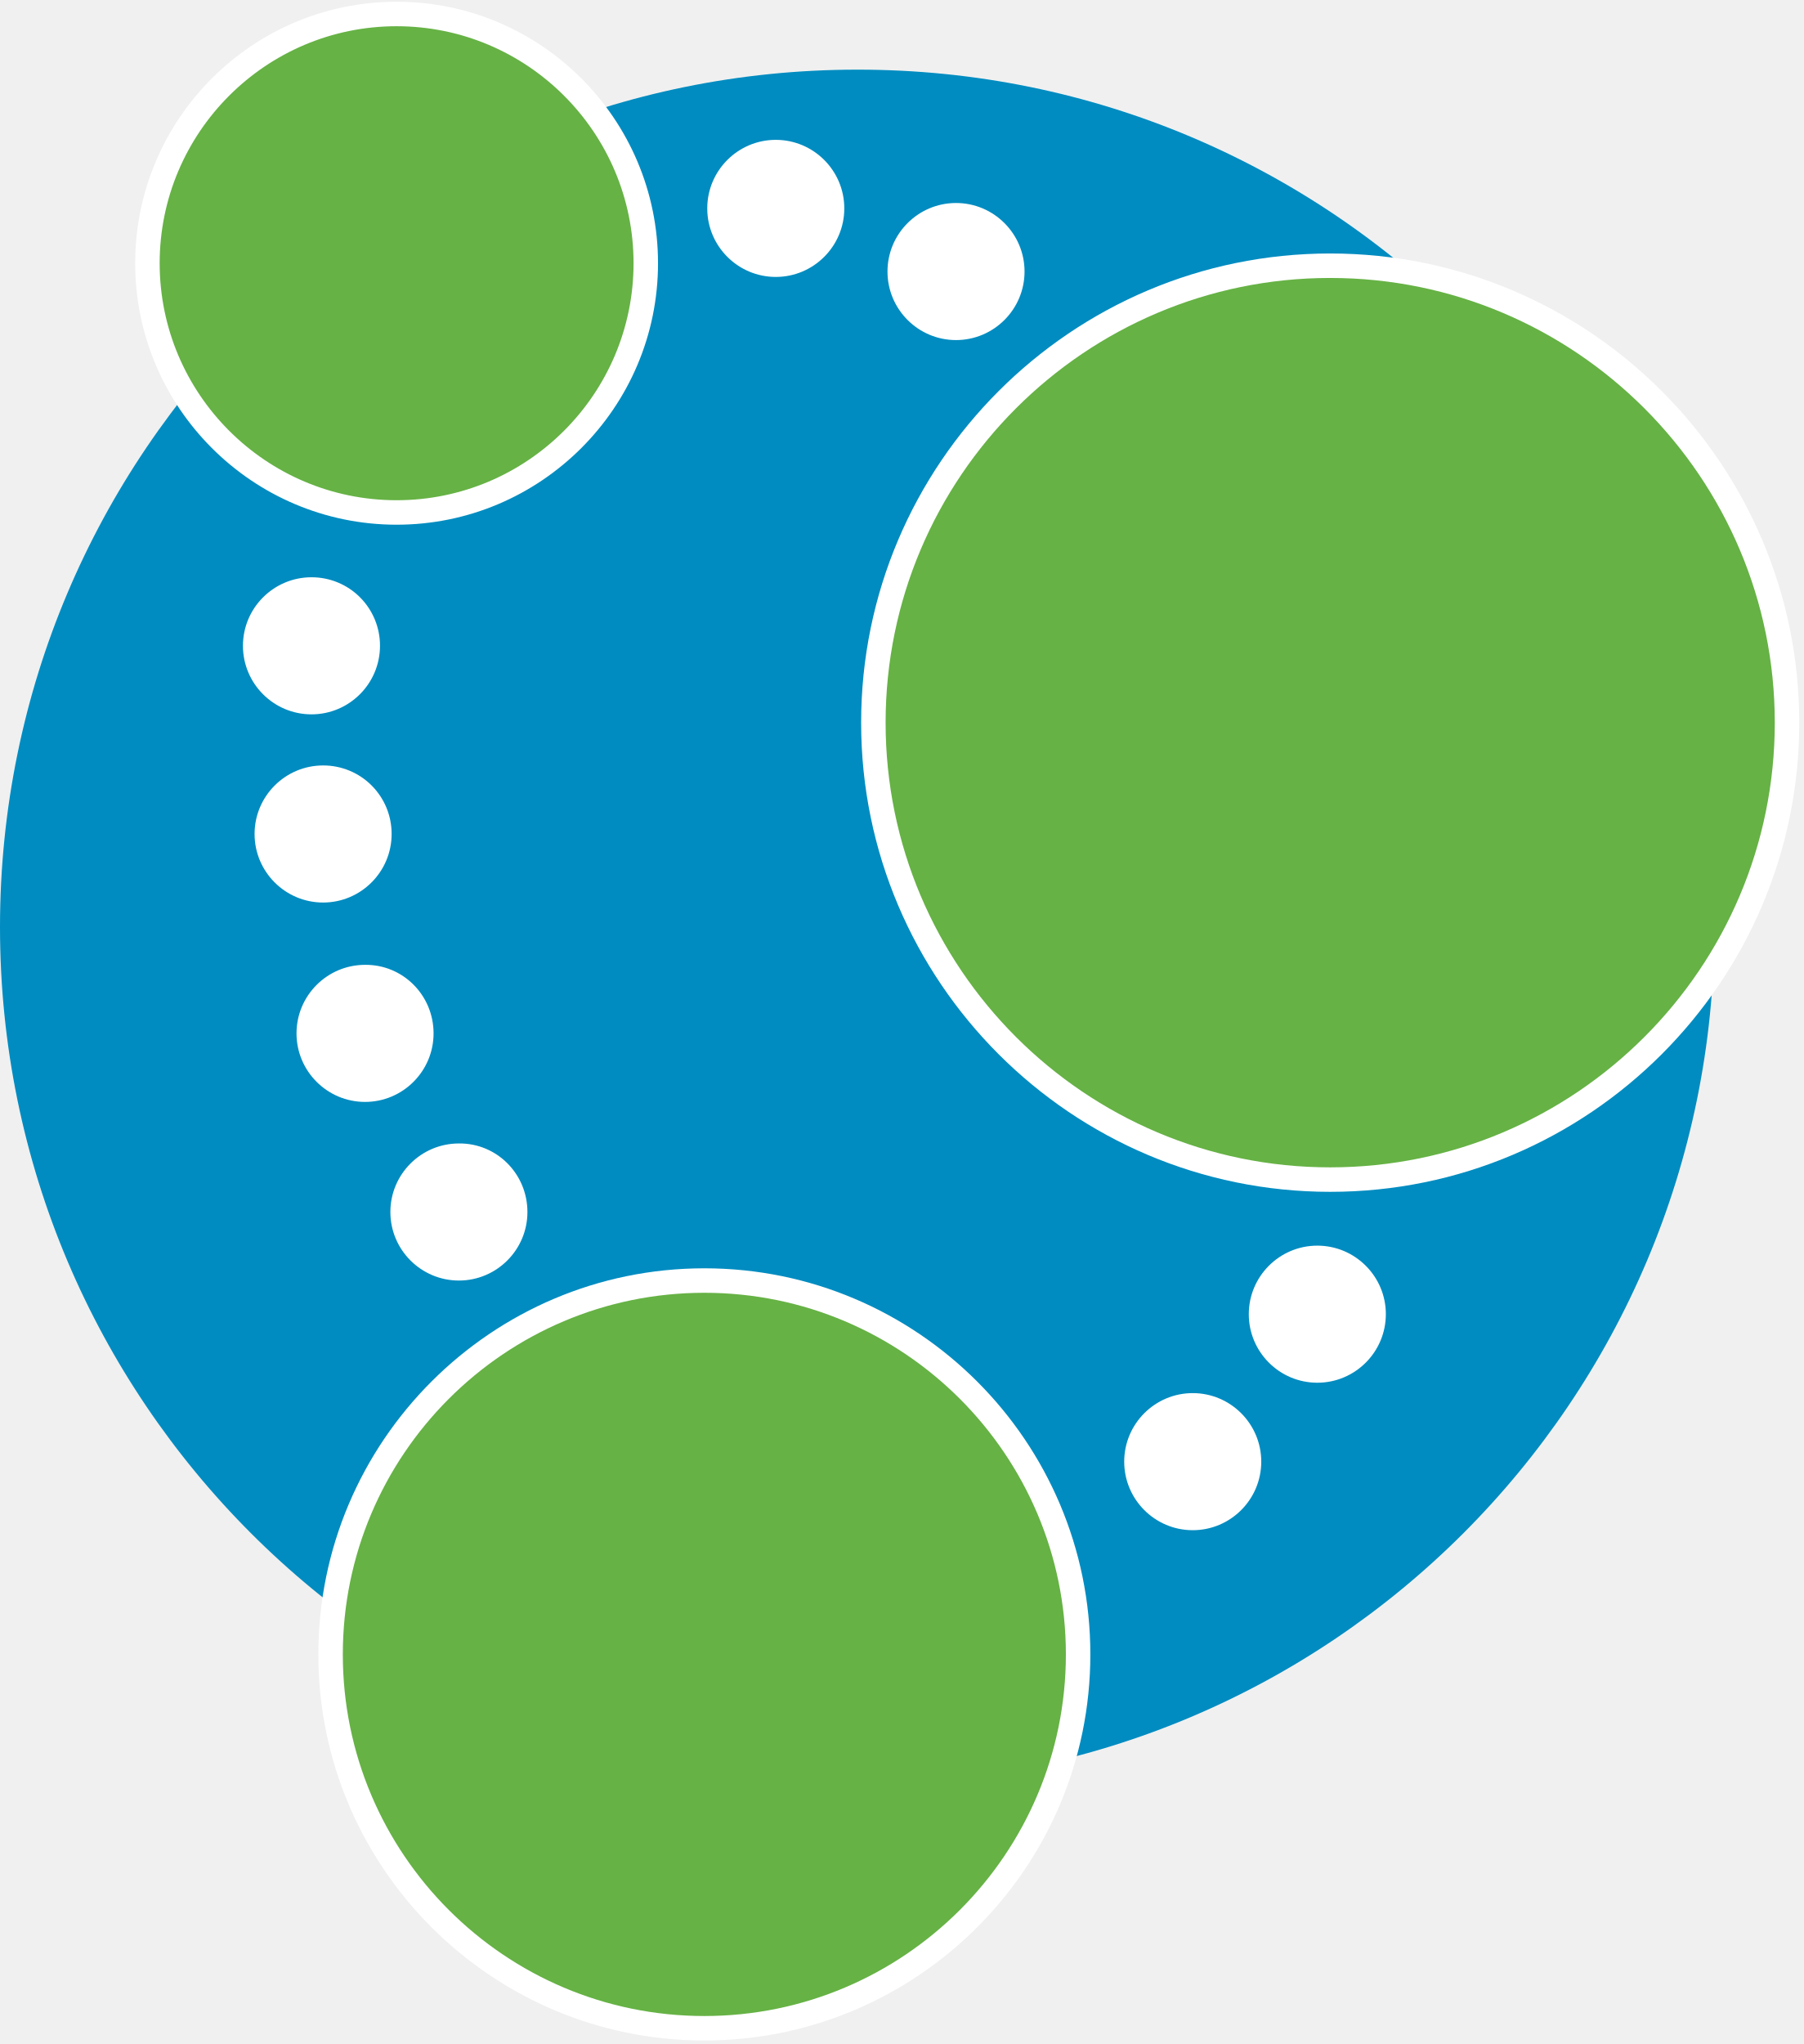
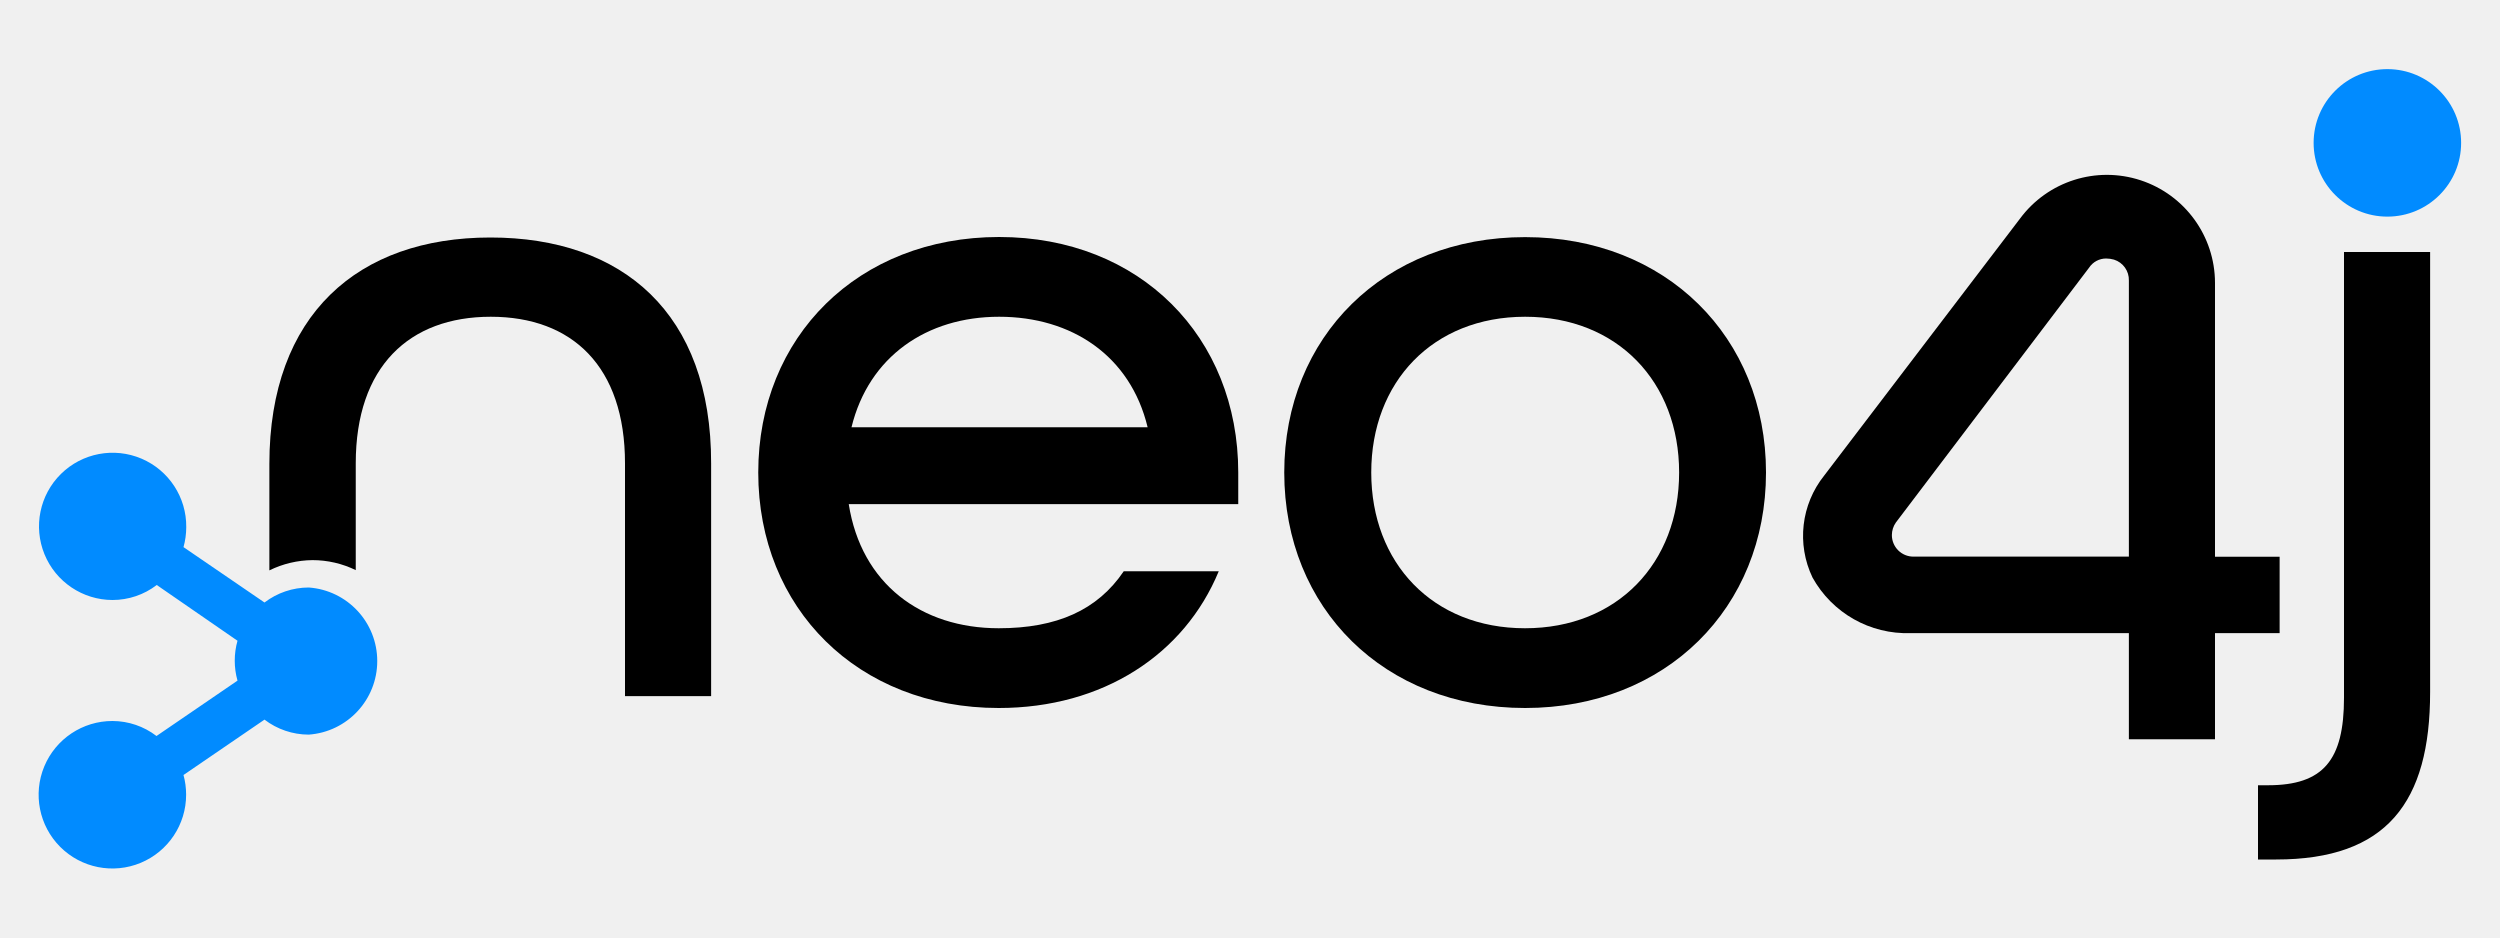
- <svg xmlns="http://www.w3.org/2000/svg" width="2207" height="2500" viewBox="0 0 256 290" preserveAspectRatio="xMinYMin meet">
-   <path d="M243.29 131.526c0 67.188-54.458 121.645-121.645 121.645S0 198.714 0 131.526C0 64.34 54.458 9.882 121.645 9.882c67.187-.059 121.644 54.457 121.644 121.644" fill="#008CC1" />
-   <path d="M53.927 91.626c0 5.364-4.361 9.725-9.724 9.725-5.364 0-9.725-4.36-9.725-9.725 0-5.363 4.36-9.724 9.725-9.724a9.696 9.696 0 0 1 9.724 9.724M55.577 118.325c0 5.363-4.361 9.725-9.724 9.725s-9.725-4.362-9.725-9.725c0-5.364 4.362-9.724 9.725-9.724a9.696 9.696 0 0 1 9.724 9.724M61.53 146.615c0 5.363-4.362 9.724-9.725 9.724-5.363 0-9.725-4.361-9.725-9.724 0-5.365 4.362-9.725 9.725-9.725 5.363-.059 9.724 4.302 9.724 9.725M74.85 171.957c0 5.363-4.363 9.725-9.726 9.725s-9.724-4.362-9.724-9.725c0-5.364 4.361-9.724 9.724-9.724 5.363-.06 9.725 4.302 9.725 9.724M178.99 207.378c0 5.363-4.361 9.724-9.725 9.724-5.363 0-9.724-4.361-9.724-9.724s4.36-9.725 9.724-9.725 9.725 4.362 9.725 9.725M196.67 186.455c0 5.363-4.36 9.724-9.725 9.724-5.363 0-9.724-4.36-9.724-9.724 0-5.363 4.361-9.725 9.724-9.725 5.365 0 9.726 4.362 9.726 9.725M145.396 38.525c0 5.363-4.362 9.724-9.725 9.724-5.363 0-9.724-4.36-9.724-9.724 0-5.363 4.361-9.724 9.724-9.724s9.725 4.36 9.725 9.724M119.818 29.567c0 5.363-4.362 9.724-9.725 9.724-5.363 0-9.724-4.36-9.724-9.724 0-5.363 4.36-9.725 9.724-9.725 5.363 0 9.725 4.362 9.725 9.725" fill="#FFF" />
-   <path d="M188.773 37.7c35.804 0 64.83 29.026 64.83 64.83s-29.026 64.83-64.83 64.83c-35.805 0-64.83-29.026-64.83-64.83s29.025-64.83 64.83-64.83" fill="#66B245" />
-   <path d="M188.773 169.096c-36.705 0-66.567-29.862-66.567-66.566 0-36.705 29.862-66.566 66.567-66.566 36.704 0 66.566 29.86 66.566 66.566 0 36.704-29.862 66.566-66.566 66.566zm0-129.66c-34.79 0-63.094 28.305-63.094 63.094 0 34.79 28.304 63.093 63.094 63.093 34.79 0 63.093-28.303 63.093-63.093 0-34.79-28.303-63.093-63.093-63.093z" fill="#FFF" />
-   <path d="M99.956 181.682c29.294 0 53.043 23.747 53.043 53.042 0 29.294-23.749 53.043-53.043 53.043-29.295 0-53.043-23.749-53.043-53.043 0-29.295 23.748-53.042 53.043-53.042" fill="#66B245" />
-   <path d="M99.956 289.503c-30.206 0-54.779-24.574-54.779-54.779 0-30.206 24.573-54.779 54.78-54.779 30.205 0 54.778 24.573 54.778 54.78 0 30.204-24.573 54.778-54.779 54.778zm0-106.085c-28.29 0-51.306 23.015-51.306 51.306 0 28.29 23.016 51.306 51.306 51.306s51.306-23.016 51.306-51.306-23.016-51.306-51.306-51.306z" fill="#FFF" />
-   <path d="M56.284 1.984c19.53 0 35.362 15.833 35.362 35.362 0 19.53-15.832 35.362-35.362 35.362S20.923 56.876 20.923 37.346 36.755 1.984 56.284 1.984" fill="#66B245" />
-   <path d="M56.284 74.444c-20.456 0-37.098-16.642-37.098-37.098S35.828.248 56.284.248 93.382 16.89 93.382 37.346 76.74 74.444 56.284 74.444zm0-70.723c-18.54 0-33.625 15.084-33.625 33.625s15.084 33.626 33.625 33.626S89.91 55.887 89.91 37.346c0-18.54-15.085-33.625-33.626-33.625z" fill="#FFF" />
+ <svg xmlns="http://www.w3.org/2000/svg" id="Layer_1" data-name="Layer 1" viewBox="0 0 200 75">
+   <path d="M39.23,19c-10.58,0-17.68,6.16-17.68,18.11v8.52A8,8,0,0,1,25,44.81a7.89,7.89,0,0,1,3.46.8V37.07c0-7.75,4.28-11.73,10.8-11.73S50,29.32,50,37.07V55.69h6.89V37.07C56.91,25.05,49.81,19,39.23,19Z" />
+   <path d="M60.66,37.8c0-10.87,8-18.84,19.27-18.84s19.13,8,19.13,18.84v2.53H67.9c1,6.38,5.8,9.93,12,9.93,4.64,0,7.9-1.45,10-4.56h7.6c-2.75,6.66-9.27,10.94-17.6,10.94C68.63,56.64,60.66,48.67,60.66,37.8Zm31.15-3.62c-1.38-5.73-6.08-8.84-11.88-8.84S69.5,28.53,68.12,34.18Z" />
+   <path d="M102.74,37.8c0-10.86,8-18.83,19.27-18.83s19.27,8,19.27,18.83-8,18.84-19.27,18.84S102.74,48.67,102.74,37.8Zm31.59,0c0-7.24-4.93-12.46-12.32-12.46S109.7,30.56,109.7,37.8,114.62,50.26,122,50.26,134.33,45.05,134.33,37.8Z" />
+   <path d="M180.64,62.82h.8c4.42,0,6.08-2,6.08-7V20.16h6.89v35.2c0,8.84-3.48,13.4-12.32,13.4h-1.45Z" />
+   <path d="M177.2,59.14h-6.89V50.65H152.86A8.64,8.64,0,0,1,145,46.2a7.72,7.72,0,0,1,.94-8.16L161.6,17.49a8.65,8.65,0,0,1,15.6,5.13V44.54h5.17v6.11H177.2ZM151.67,41.8a1.76,1.76,0,0,0-.32,1,1.72,1.72,0,0,0,1.73,1.73h17.23V22.45a1.7,1.7,0,0,0-1.19-1.68,2.36,2.36,0,0,0-.63-.09,1.63,1.63,0,0,0-1.36.73L151.67,41.8Z" />
+   <path d="M191,5.53a5.9,5.9,0,1,0,5.89,5.9A5.9,5.9,0,0,0,191,5.53Z" fill="#018bff" />
+   <path d="M24.7,47a5.84,5.84,0,0,0-3.54,1.2l-6.48-4.43a6,6,0,0,0,.22-1.59A5.89,5.89,0,1,0,9,48a5.81,5.81,0,0,0,3.54-1.2L19,51.26a5.89,5.89,0,0,0,0,3.19l-6.48,4.43A5.81,5.81,0,0,0,9,57.68a5.9,5.9,0,1,0,5.89,5.89A6,6,0,0,0,14.68,62l6.48-4.43a5.84,5.84,0,0,0,3.54,1.2A5.9,5.9,0,0,0,24.7,47Z" fill="#018bff" />
</svg>
